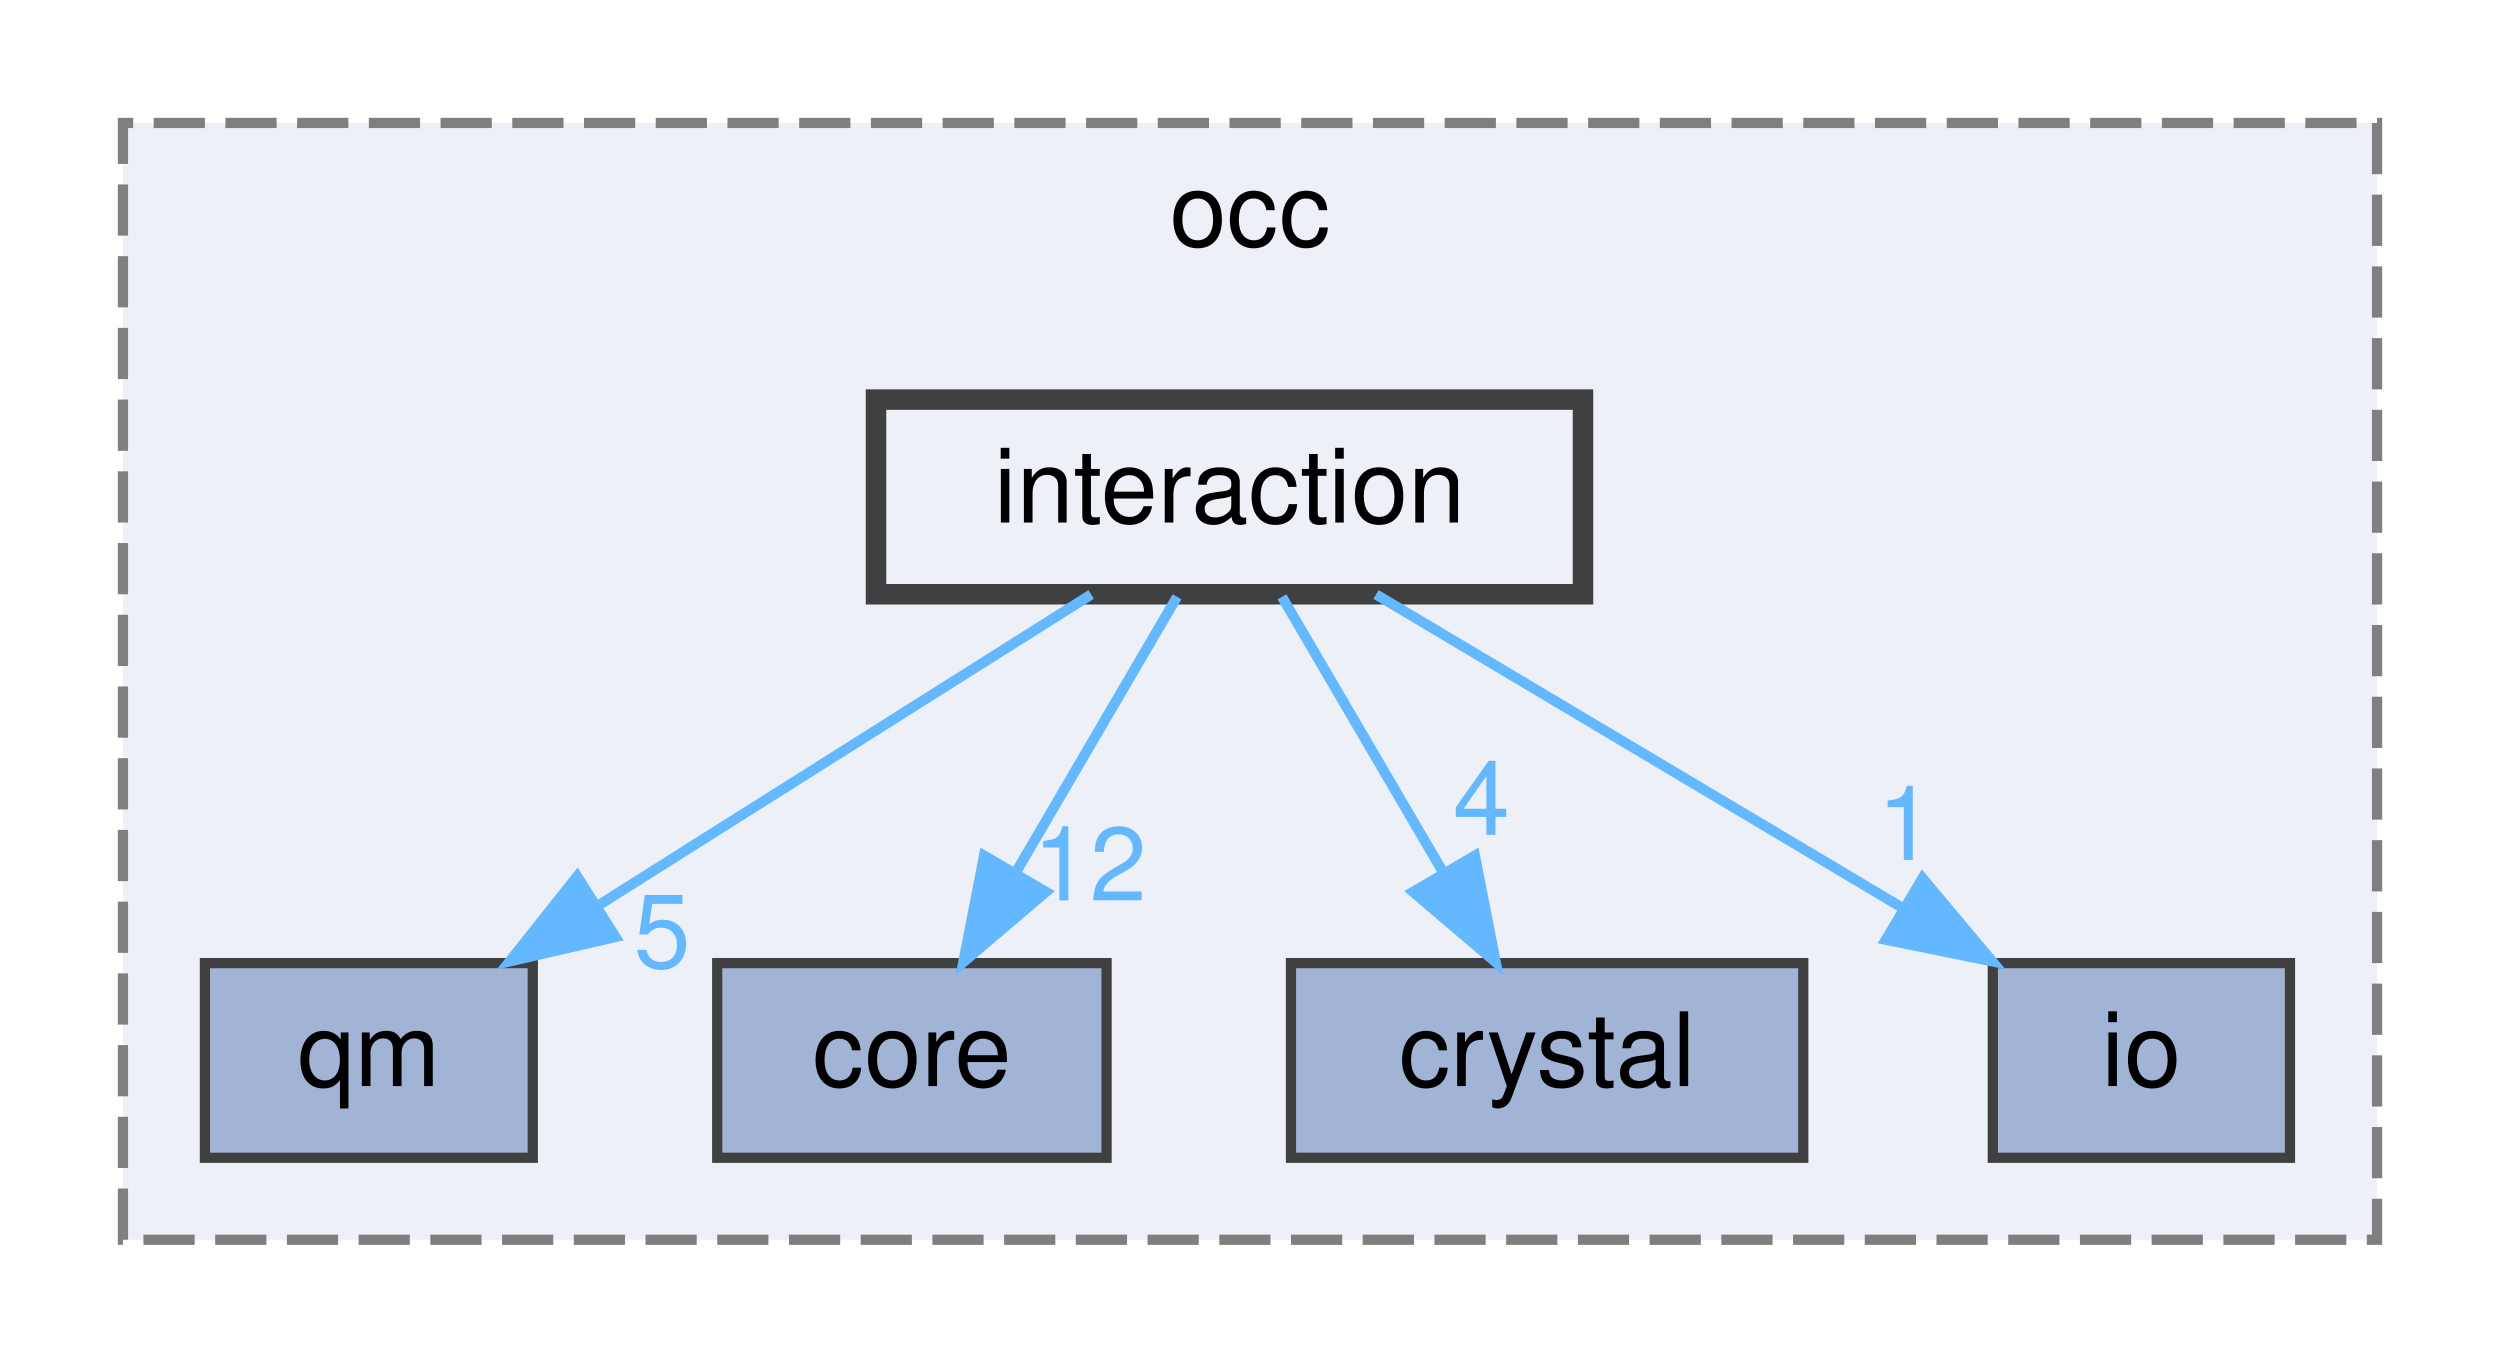
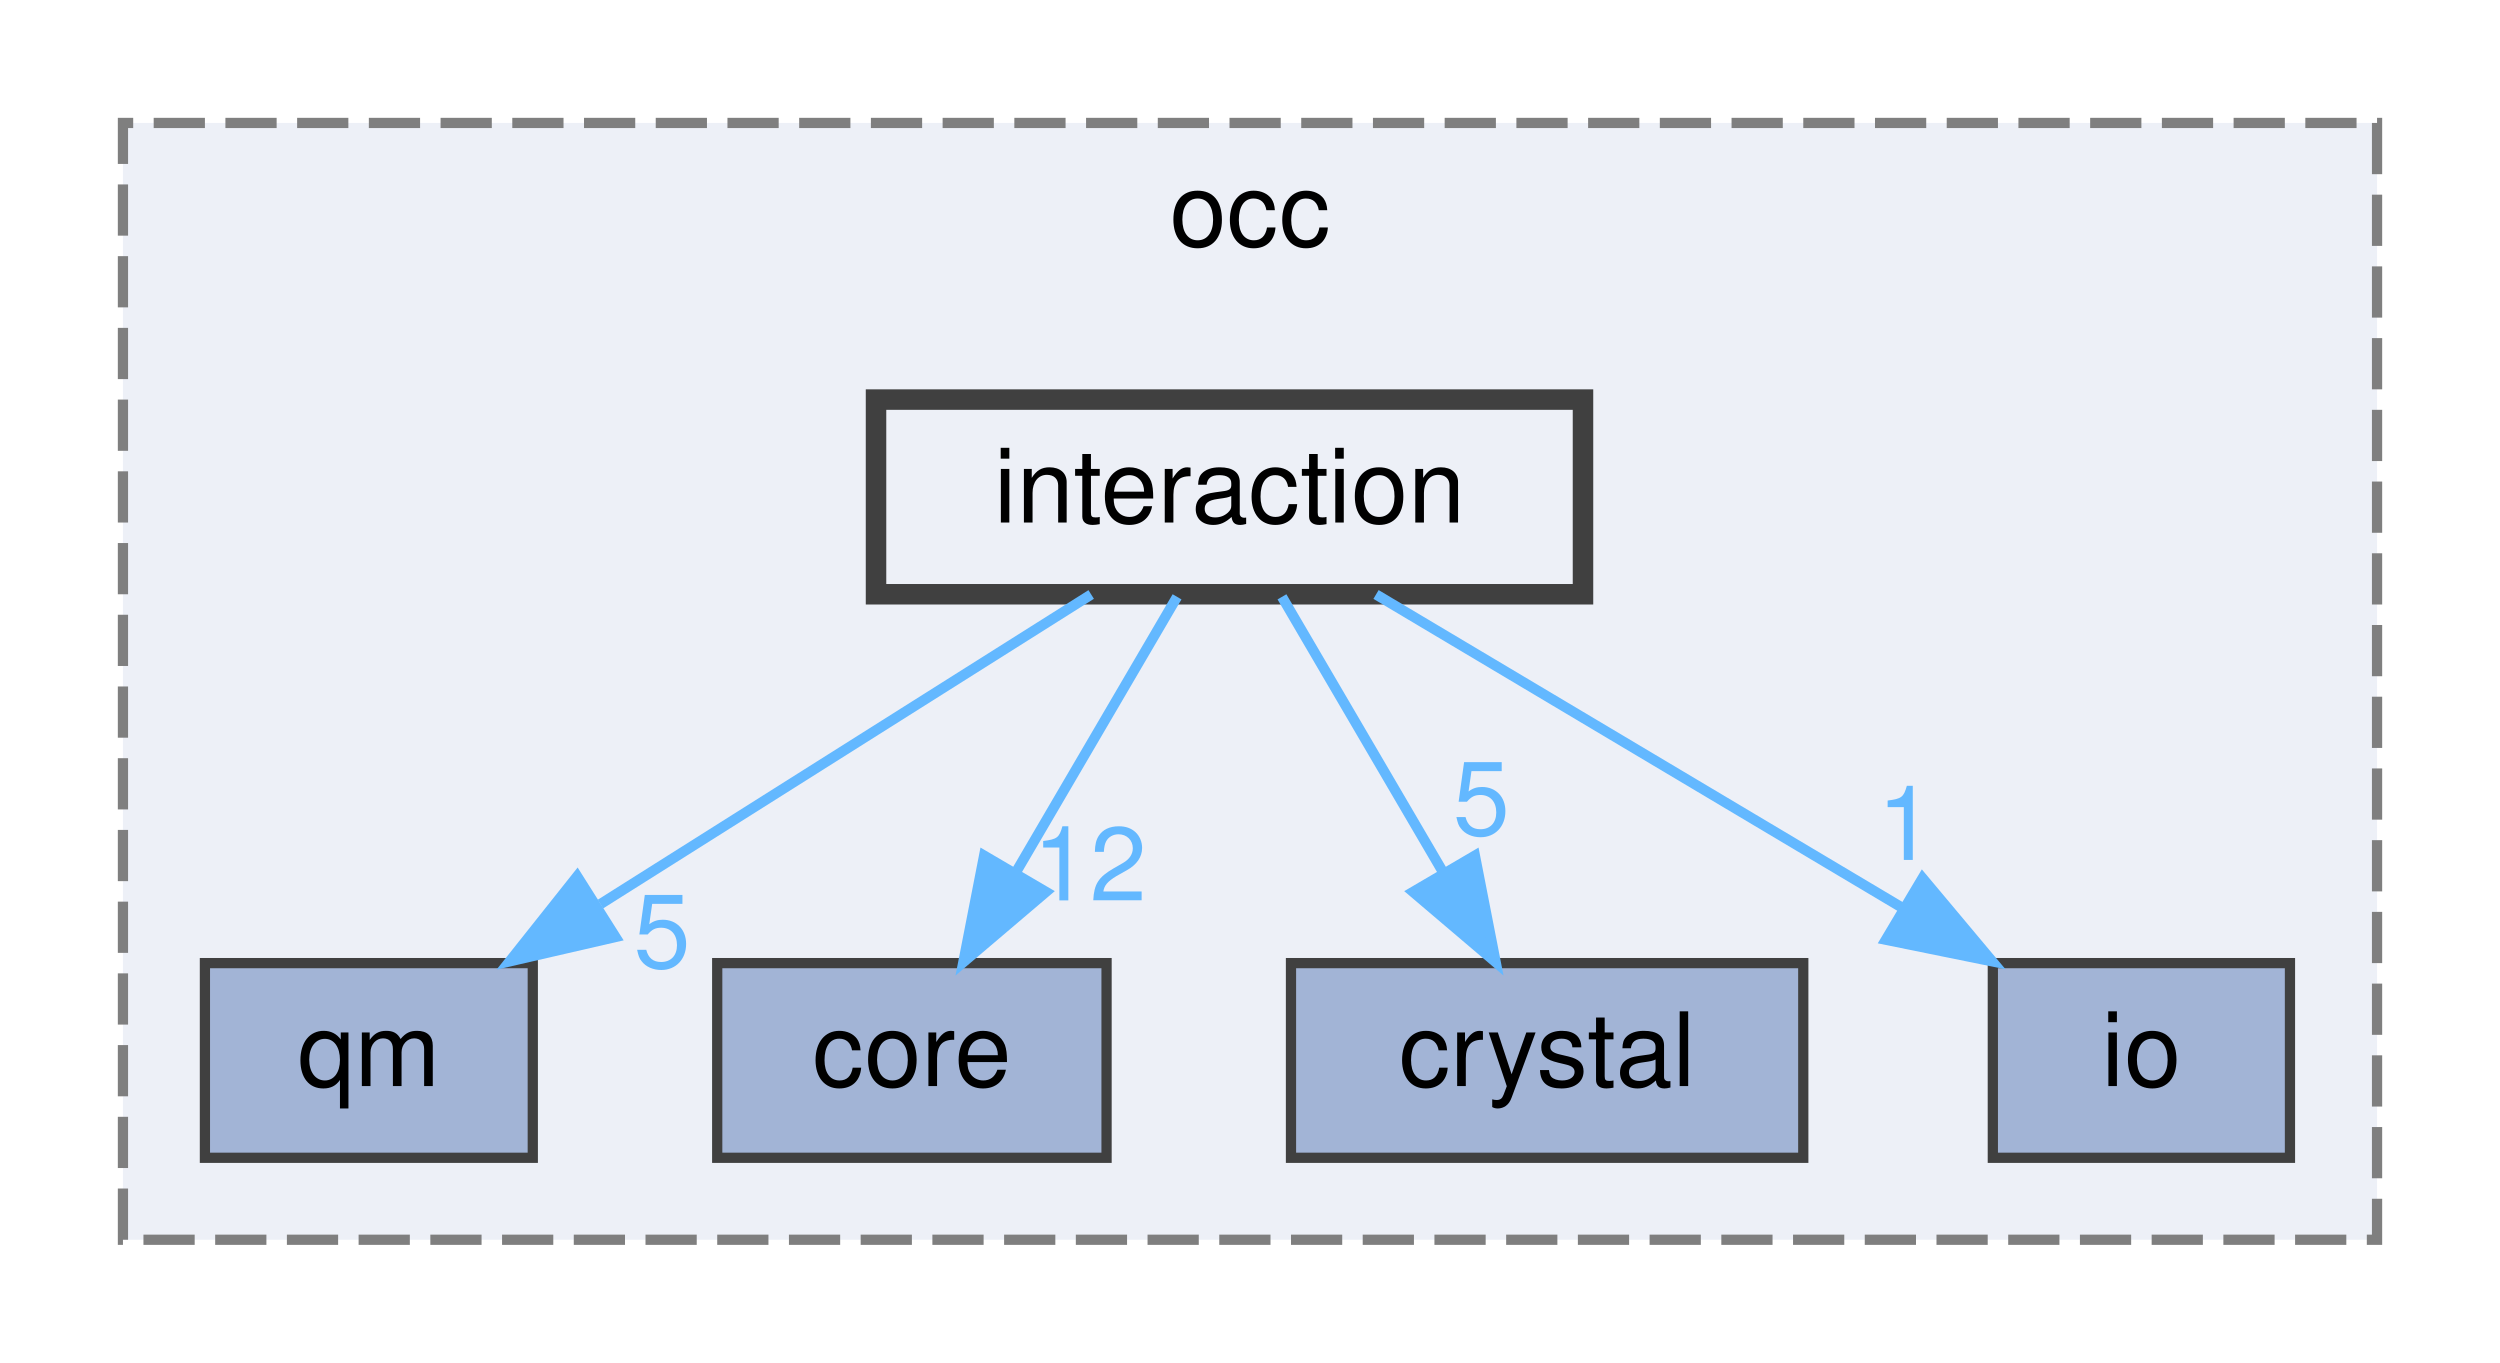
<svg xmlns="http://www.w3.org/2000/svg" xmlns:xlink="http://www.w3.org/1999/xlink" width="244pt" height="133pt" viewBox="0.00 0.00 244.00 133.00">
  <g id="graph0" class="graph" transform="scale(1 1) rotate(0) translate(4 129)">
    <g id="clust1" class="cluster">
      <g id="a_clust1">
        <a xlink:href="dir_8b7861ad11e4db9a5e6a6da237b17e56.html" target="_top" xlink:title="occ">
          <polygon fill="#edf0f7" stroke="#7f7f7f" stroke-dasharray="5,2" points="8,-8 8,-117 228,-117 228,-8 8,-8" />
          <text text-anchor="middle" x="118" y="-105" font-family="Helvetica,sans-Serif" font-size="10.00">occ</text>
        </a>
      </g>
    </g>
    <g id="node1" class="node">
      <g id="a_node1">
        <a xlink:href="dir_737cf82dfc93877bbe50a83dfe5e1c2d.html" target="_top" xlink:title="qm">
          <polygon fill="#a2b4d6" stroke="#404040" points="48,-35 16,-35 16,-16 48,-16 48,-35" />
          <text text-anchor="middle" x="32" y="-23" font-family="Helvetica,sans-Serif" font-size="10.00">qm</text>
        </a>
      </g>
    </g>
    <g id="node2" class="node">
      <g id="a_node2">
        <a xlink:href="dir_a9a9bd00ca35510371062c24de1517b5.html" target="_top" xlink:title="core">
          <polygon fill="#a2b4d6" stroke="#404040" points="104,-35 66,-35 66,-16 104,-16 104,-35" />
          <text text-anchor="middle" x="85" y="-23" font-family="Helvetica,sans-Serif" font-size="10.00">core</text>
        </a>
      </g>
    </g>
    <g id="node3" class="node">
      <g id="a_node3">
        <a xlink:href="dir_bec6bcb3c01ec3c822e3b662edd85aad.html" target="_top" xlink:title="crystal">
          <polygon fill="#a2b4d6" stroke="#404040" points="172,-35 122,-35 122,-16 172,-16 172,-35" />
          <text text-anchor="middle" x="147" y="-23" font-family="Helvetica,sans-Serif" font-size="10.00">crystal</text>
        </a>
      </g>
    </g>
    <g id="node4" class="node">
      <g id="a_node4">
        <a xlink:href="dir_eb006ca087d4b4837f6db1ad7c4b10da.html" target="_top" xlink:title="io">
          <polygon fill="#a2b4d6" stroke="#404040" points="219.5,-35 190.5,-35 190.5,-16 219.5,-16 219.5,-35" />
          <text text-anchor="middle" x="205" y="-23" font-family="Helvetica,sans-Serif" font-size="10.00">io</text>
        </a>
      </g>
    </g>
    <g id="node5" class="node">
      <g id="a_node5">
        <a xlink:href="dir_29fadc98e3e70bfdc2bb36e646c9c464.html" target="_top" xlink:title="interaction">
          <polygon fill="#edf0f7" stroke="#404040" stroke-width="2" points="150.5,-90 81.5,-90 81.5,-71 150.5,-71 150.5,-90" />
          <text text-anchor="middle" x="116" y="-78" font-family="Helvetica,sans-Serif" font-size="10.00">interaction</text>
        </a>
      </g>
    </g>
    <g id="edge1" class="edge">
      <g id="a_edge1">
        <a xlink:href="dir_000012_000017.html" target="_top">
          <path fill="none" stroke="#63b8ff" d="M102.5,-70.98C89.6,-62.84 69.9,-50.41 54.6,-40.76" />
          <polygon fill="#63b8ff" stroke="#63b8ff" points="56.07,-37.55 45.74,-35.17 52.33,-43.47 56.07,-37.55" />
        </a>
      </g>
      <g id="a_edge1-headlabel">
        <a xlink:href="dir_000012_000017.html" target="_top" xlink:title="5">
          <text text-anchor="middle" x="60.62" y="-34.56" font-family="Helvetica,sans-Serif" font-size="10.00" fill="#63b8ff">5</text>
        </a>
      </g>
    </g>
    <g id="edge2" class="edge">
      <g id="a_edge2">
        <a xlink:href="dir_000012_000001.html" target="_top">
          <path fill="none" stroke="#63b8ff" d="M110.88,-70.75C106.64,-63.49 100.47,-52.95 95.22,-43.98" />
          <polygon fill="#63b8ff" stroke="#63b8ff" points="98.09,-41.95 90.02,-35.09 92.05,-45.49 98.09,-41.95" />
        </a>
      </g>
      <g id="a_edge2-headlabel">
        <a xlink:href="dir_000012_000001.html" target="_top" xlink:title="12">
          <text text-anchor="middle" x="102.36" y="-41.12" font-family="Helvetica,sans-Serif" font-size="10.00" fill="#63b8ff">12</text>
        </a>
      </g>
    </g>
    <g id="edge3" class="edge">
      <g id="a_edge3">
        <a xlink:href="dir_000012_000002.html" target="_top">
          <path fill="none" stroke="#63b8ff" d="M121.12,-70.75C125.36,-63.49 131.53,-52.95 136.78,-43.98" />
          <polygon fill="#63b8ff" stroke="#63b8ff" points="139.95,-45.49 141.98,-35.09 133.91,-41.95 139.95,-45.49" />
        </a>
      </g>
      <g id="a_edge3-headlabel">
-         <a xlink:href="dir_000012_000002.html" target="_top" xlink:title="4">
-           <text text-anchor="middle" x="140.58" y="-47.52" font-family="Helvetica,sans-Serif" font-size="10.00" fill="#63b8ff">4</text>
+         <a xlink:href="dir_000012_000002.html" target="_top" xlink:title="5">
+           <text text-anchor="middle" x="140.58" y="-47.52" font-family="Helvetica,sans-Serif" font-size="10.00" fill="#63b8ff">5</text>
        </a>
      </g>
    </g>
    <g id="edge4" class="edge">
      <g id="a_edge4">
        <a xlink:href="dir_000012_000013.html" target="_top">
          <path fill="none" stroke="#63b8ff" d="M130.3,-70.98C144.1,-62.77 165.24,-50.18 181.51,-40.49" />
          <polygon fill="#63b8ff" stroke="#63b8ff" points="183.64,-43.29 190.44,-35.17 180.06,-37.28 183.64,-43.29" />
        </a>
      </g>
      <g id="a_edge4-headlabel">
        <a xlink:href="dir_000012_000013.html" target="_top" xlink:title="1">
          <text text-anchor="middle" x="182" y="-45.07" font-family="Helvetica,sans-Serif" font-size="10.00" fill="#63b8ff">1</text>
        </a>
      </g>
    </g>
  </g>
</svg>
